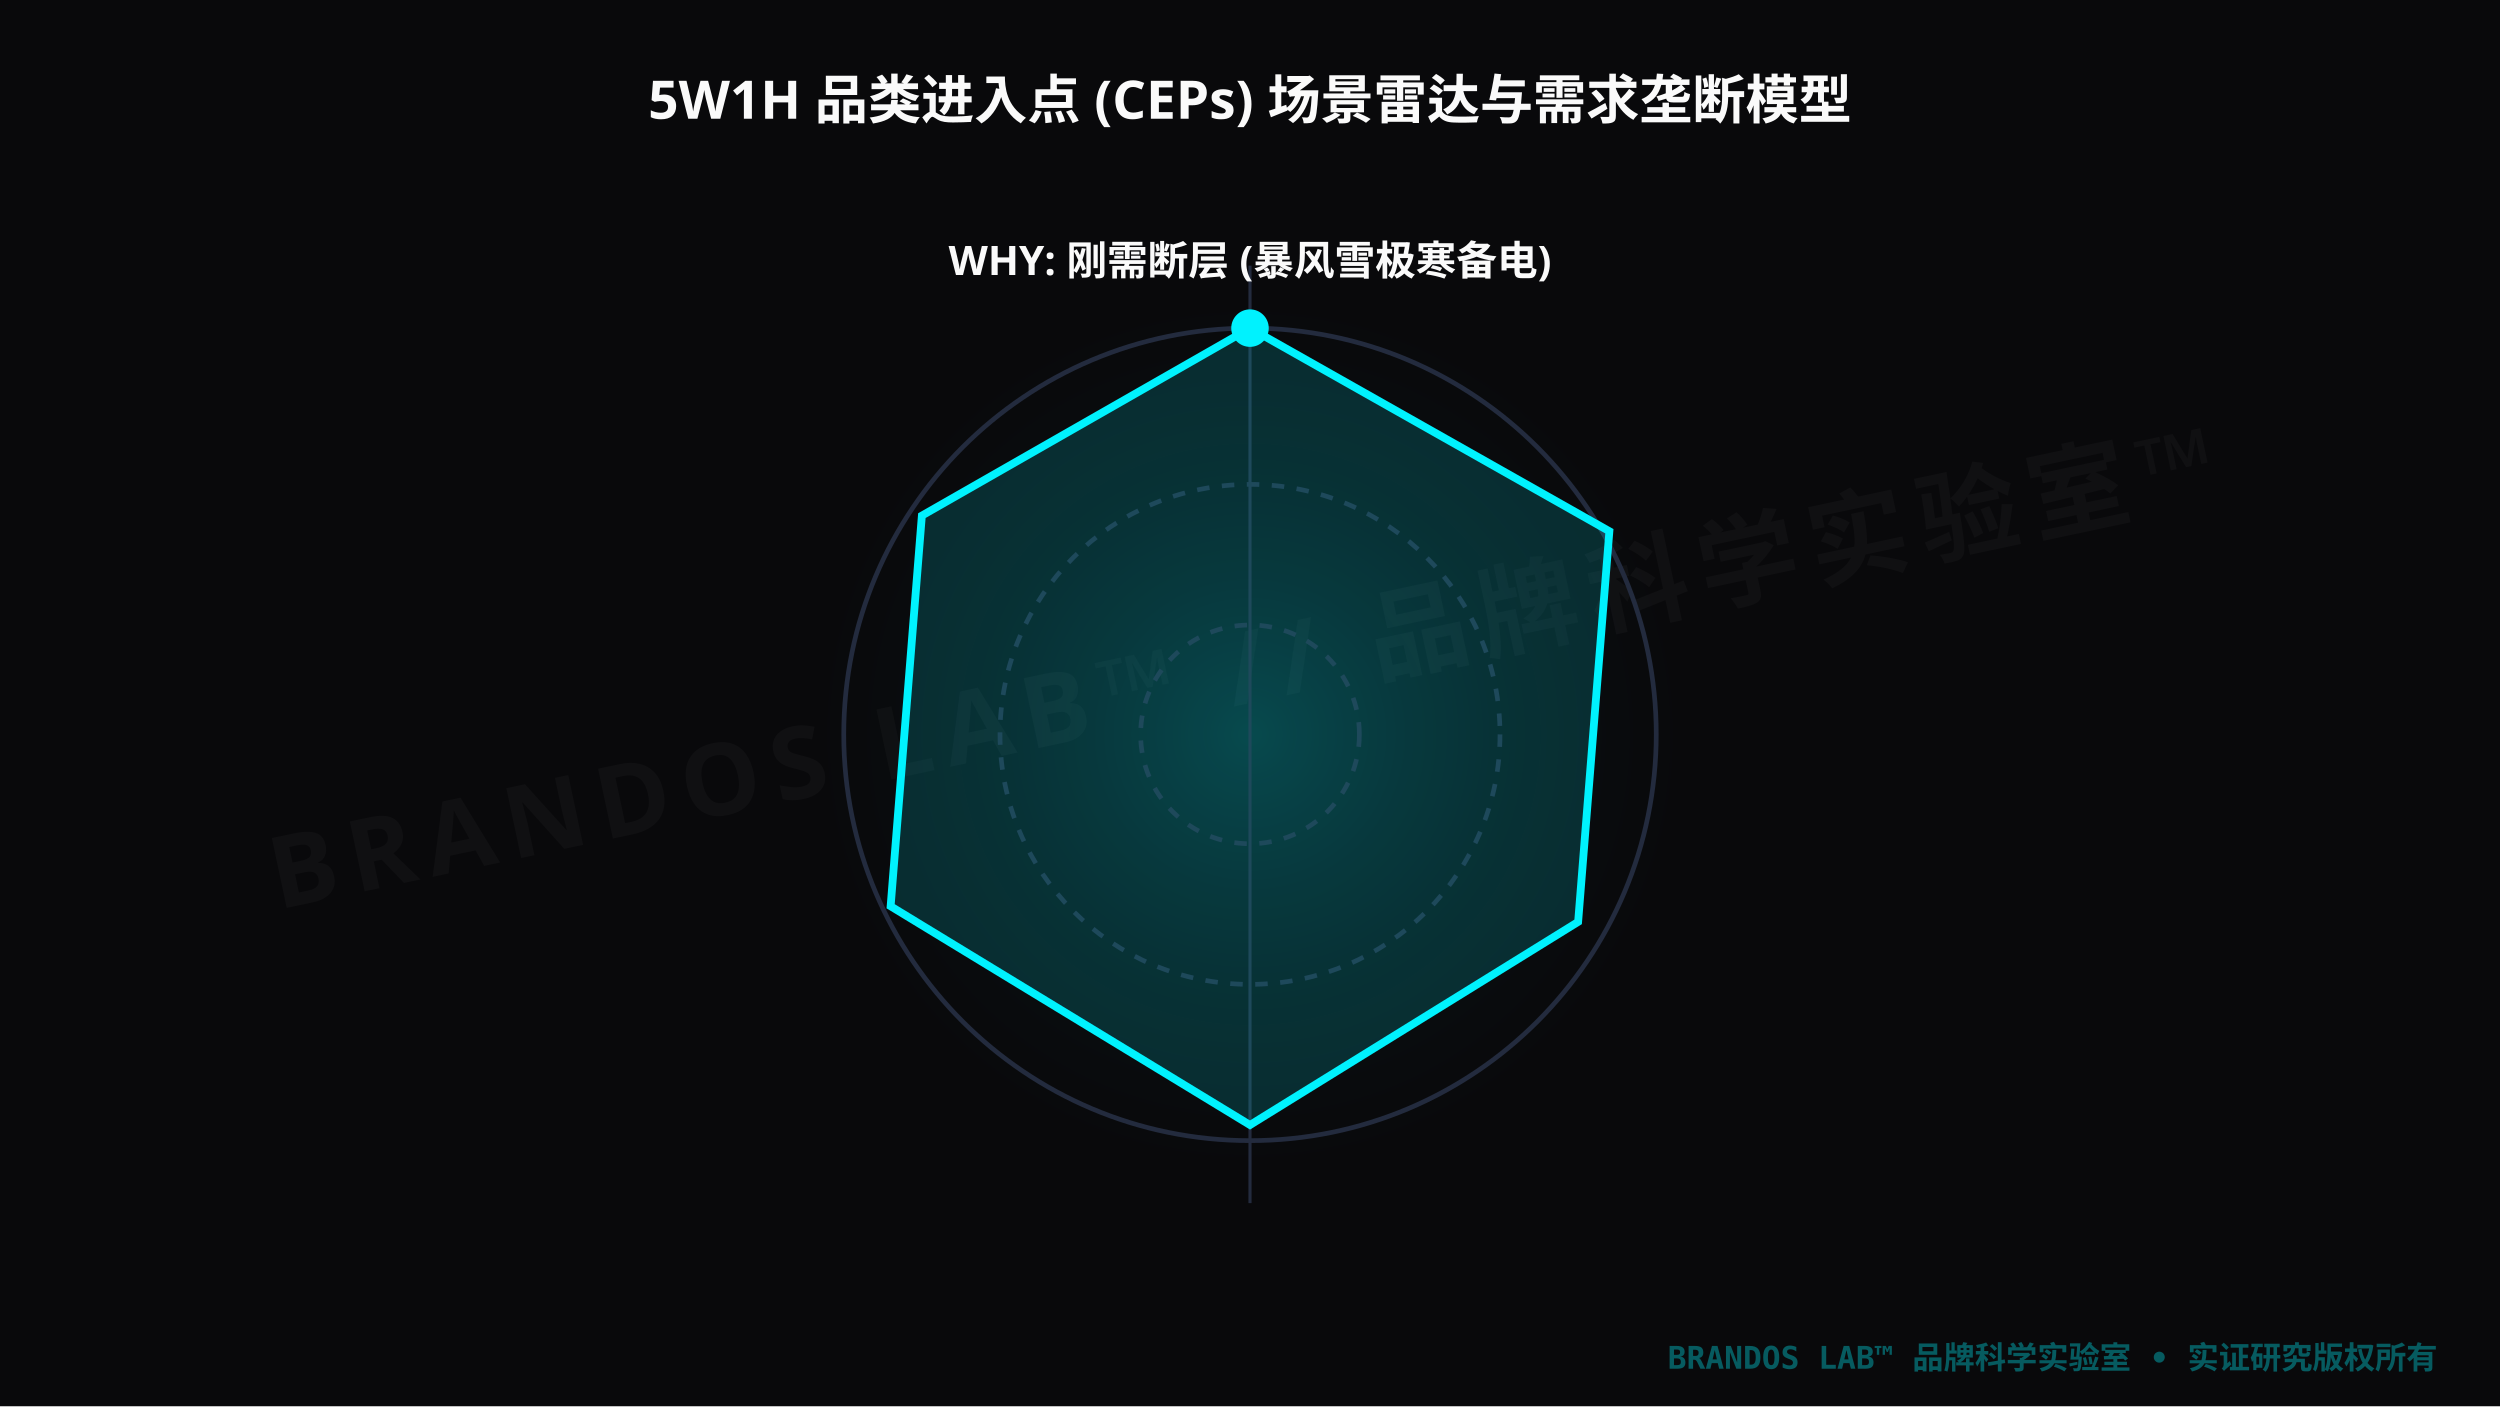
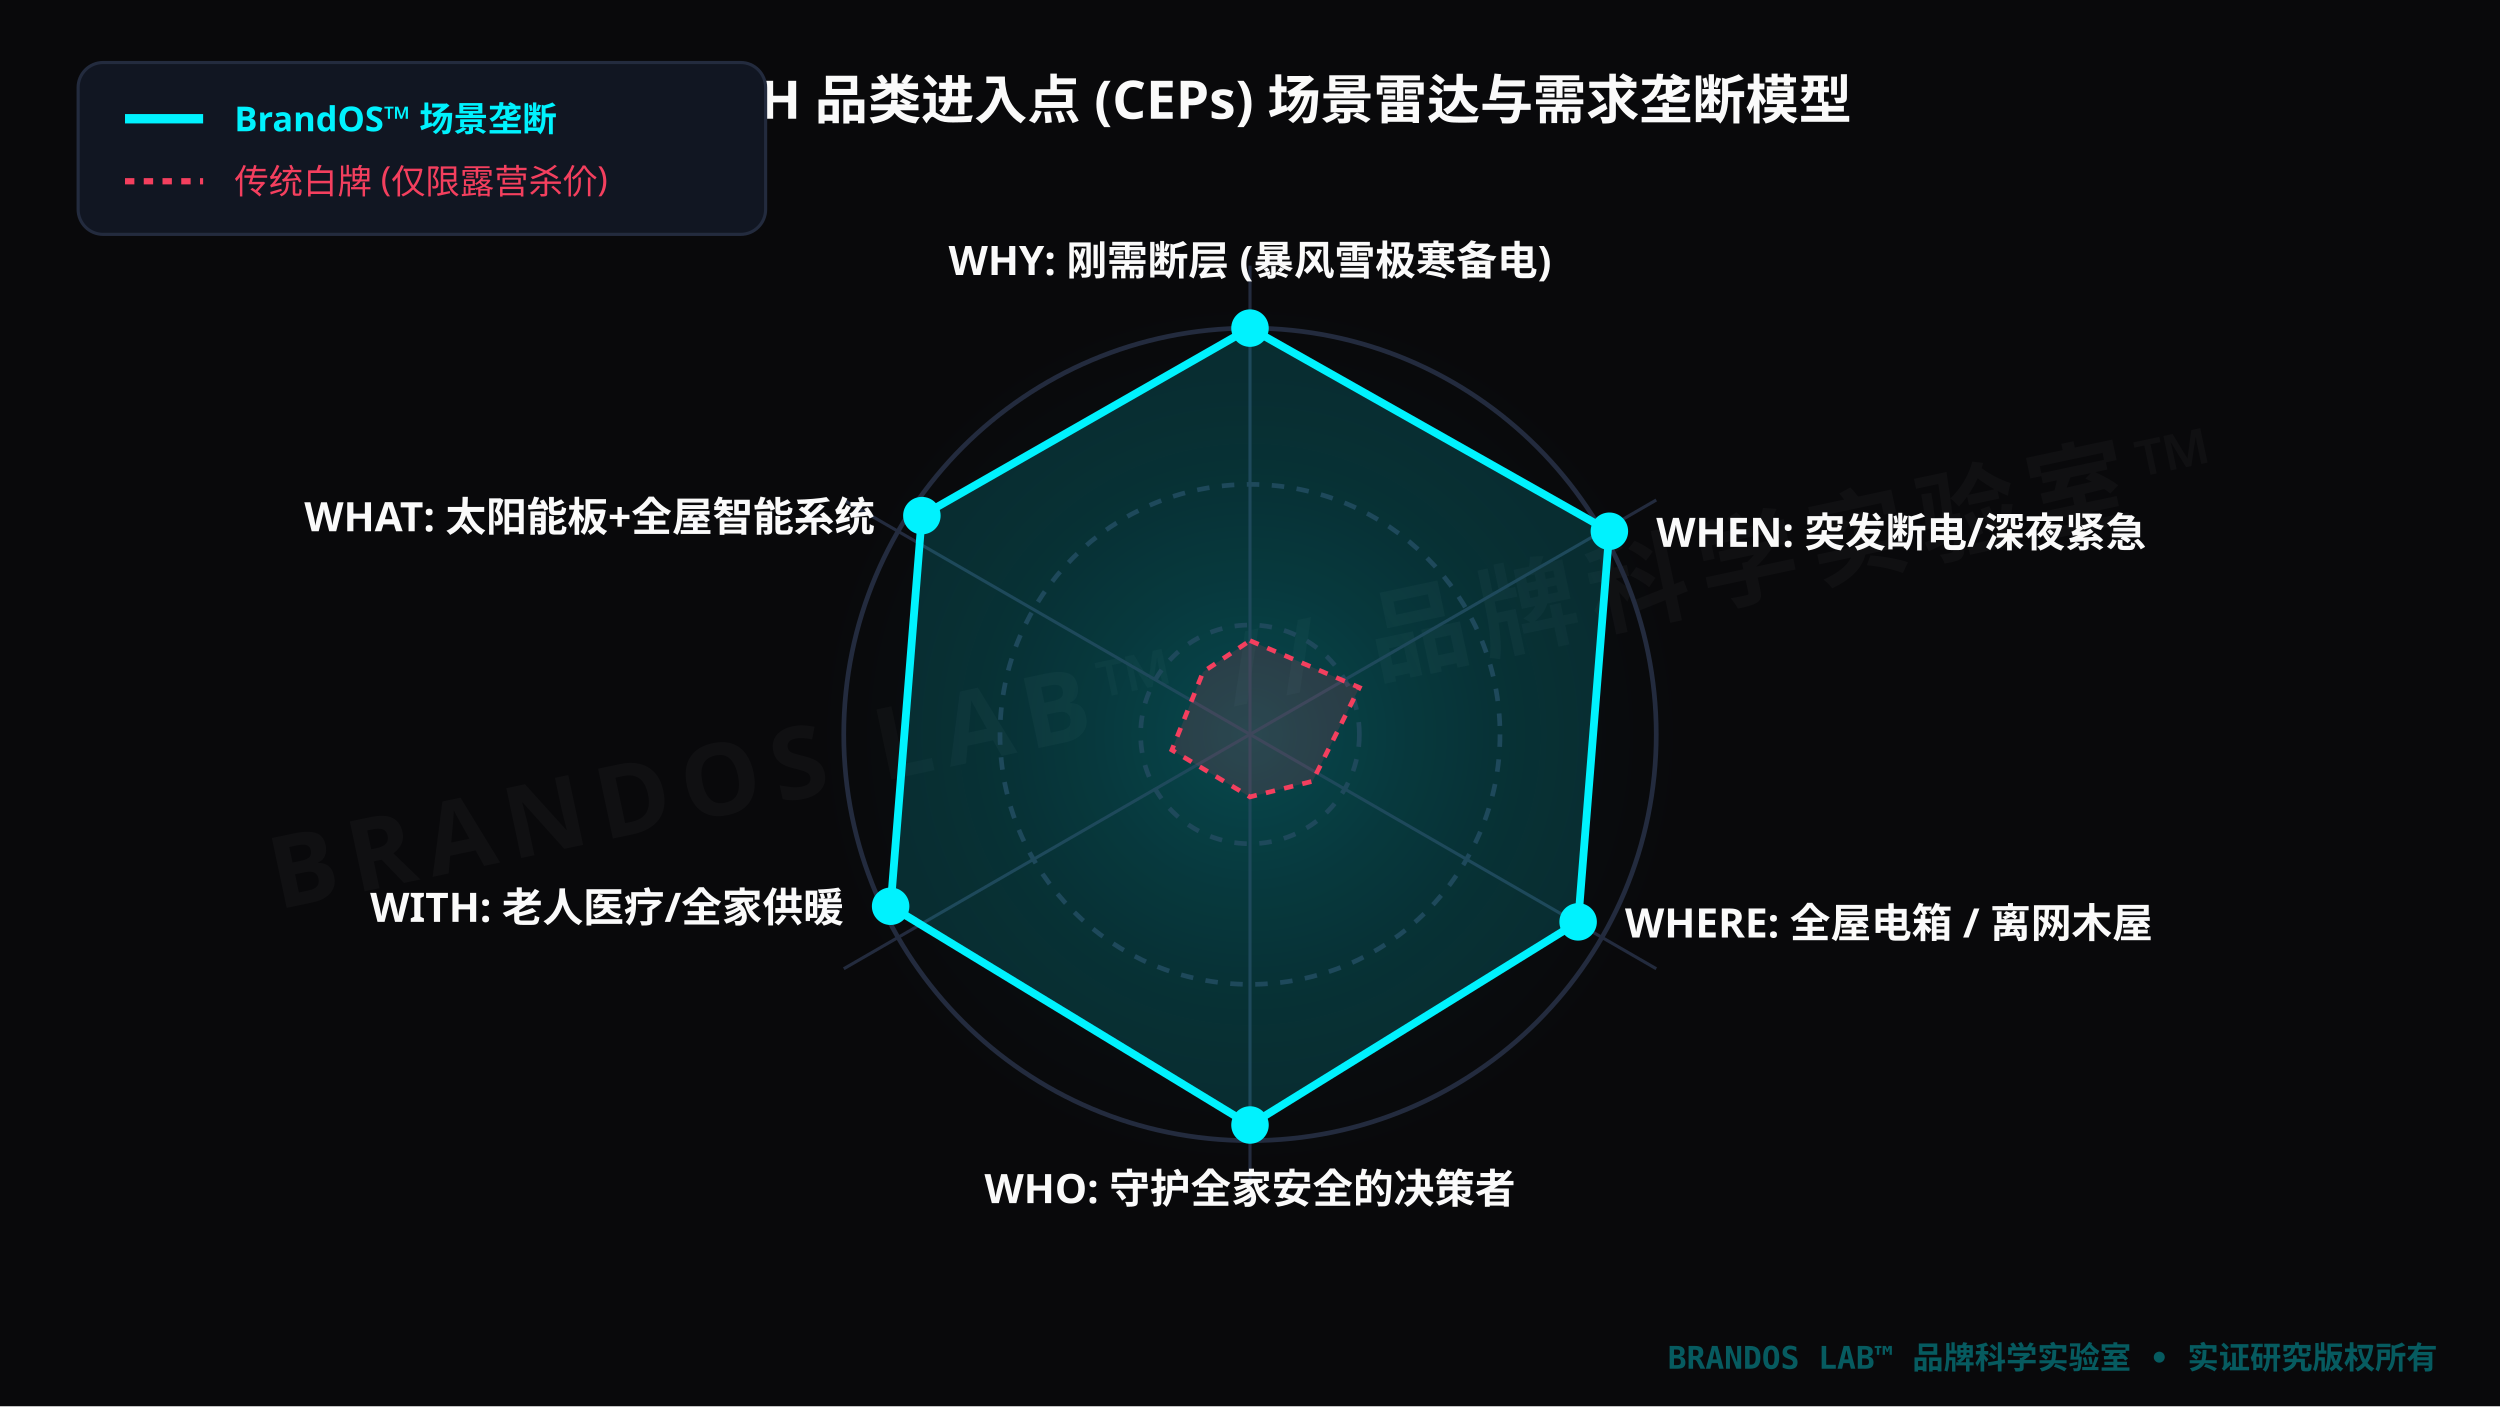
<svg xmlns="http://www.w3.org/2000/svg" viewBox="0 0 800 450" width="100%" height="100%" style="background:#09090B; border-radius:16px; border:1px solid #232B3E;">
  <defs>
    <radialGradient id="g1" cx="50%" cy="50%" r="50%">
      <stop offset="0%" stop-color="#00F2FE" stop-opacity="0.15" />
      <stop offset="100%" stop-color="#09090B" stop-opacity="0" />
    </radialGradient>
  </defs>
  <rect width="100%" height="100%" fill="#09090B" />
  <text x="400" y="225" fill="rgba(255, 255, 255, 0.03)" font-family="sans-serif" font-size="32" font-weight="900" text-anchor="middle" transform="rotate(-12 400 225)" letter-spacing="4">BRANDOS LAB™ // 品牌科学实验室™</text>
  <text x="780" y="438" fill="rgba(0, 242, 254, 0.35)" font-family="monospace" font-size="10" font-weight="bold" text-anchor="end">BRANDOS LAB™ 品牌科学实验室 • 实证研究版权所有</text>
  <text x="400" y="38" fill="#FAFAFA" font-family="sans-serif" font-size="17" font-weight="900" text-anchor="middle">5W1H 品类进入点 (CEPs) 场景雷达与需求垄断模型</text>
  <circle cx="400" cy="235" r="150" fill="url(#g1)" />
  <circle cx="400" cy="235" r="35" fill="none" stroke="#232B3E" stroke-width="1.5" stroke-dasharray="4 4" />
  <circle cx="400" cy="235" r="80" fill="none" stroke="#232B3E" stroke-width="1.5" stroke-dasharray="4 4" />
  <circle cx="400" cy="235" r="130" fill="none" stroke="#232B3E" stroke-width="1.5" />
  <line x1="400" y1="85" x2="400" y2="385" stroke="#232B3E" stroke-width="1" />
+   <line x1="270" y1="160" x2="530" y2="310" stroke="#232B3E" stroke-width="1" />
+   <line x1="270" y1="310" x2="530" y2="160" stroke="#232B3E" stroke-width="1" />
  <polygon points="400,105 515,170 505,295 400,360 285,290 295,165" fill="rgba(0, 242, 254, 0.15)" stroke="#00F2FE" stroke-width="2.5" />
+   <polygon points="400,205 435,220 420,250 400,255 375,240 385,215" fill="rgba(244, 63, 94, 0.15)" stroke="#F43F5E" stroke-width="1.5" stroke-dasharray="3 3" />
  <circle cx="400" cy="105" r="6" fill="#00F2FE" />
  <text x="400" y="88" fill="#FAFAFA" font-family="sans-serif" font-size="13" font-weight="bold" text-anchor="middle">WHY: 刚需断层 (暴风雪极寒备电)</text>
+   <circle cx="515" cy="170" r="6" fill="#00F2FE" />
+   <text x="530" y="175" fill="#FAFAFA" font-family="sans-serif" font-size="13" font-weight="bold" text-anchor="start">WHEN: 突发断电/深夜紧急</text>
+   <circle cx="505" cy="295" r="6" fill="#00F2FE" />
+   <text x="520" y="300" fill="#FAFAFA" font-family="sans-serif" font-size="13" font-weight="bold" text-anchor="start">WHERE: 全屋电箱 / 离网木屋</text>
+   <circle cx="400" cy="360" r="6" fill="#00F2FE" />
+   <text x="400" y="385" fill="#FAFAFA" font-family="sans-serif" font-size="13" font-weight="bold" text-anchor="middle">WHO: 守护全家安全的决策者</text>
+   <circle cx="285" cy="290" r="6" fill="#00F2FE" />
+   <text x="270" y="295" fill="#FAFAFA" font-family="sans-serif" font-size="13" font-weight="bold" text-anchor="end">WITH: 老人医疗/全家供暖</text>
+   <circle cx="295" cy="165" r="6" fill="#00F2FE" />
+   <text x="280" y="170" fill="#FAFAFA" font-family="sans-serif" font-size="13" font-weight="bold" text-anchor="end">WHAT: 太阳能板+全屋智能系统</text>
+   <rect x="25" y="20" width="220" height="55" rx="8" fill="#111622" stroke="#232B3E" />
+   <line x1="40" y1="38" x2="65" y2="38" stroke="#00F2FE" stroke-width="3" />
+   <text x="75" y="42" fill="#00F2FE" font-family="sans-serif" font-size="11" font-weight="bold">BrandOS™ 场景垄断</text>
+   <line x1="40" y1="58" x2="65" y2="58" stroke="#F43F5E" stroke-width="2" stroke-dasharray="3 3" />
+   <text x="75" y="62" fill="#F43F5E" font-family="sans-serif" font-size="11">传统白牌 (仅限露营杀价)</text>
</svg>
